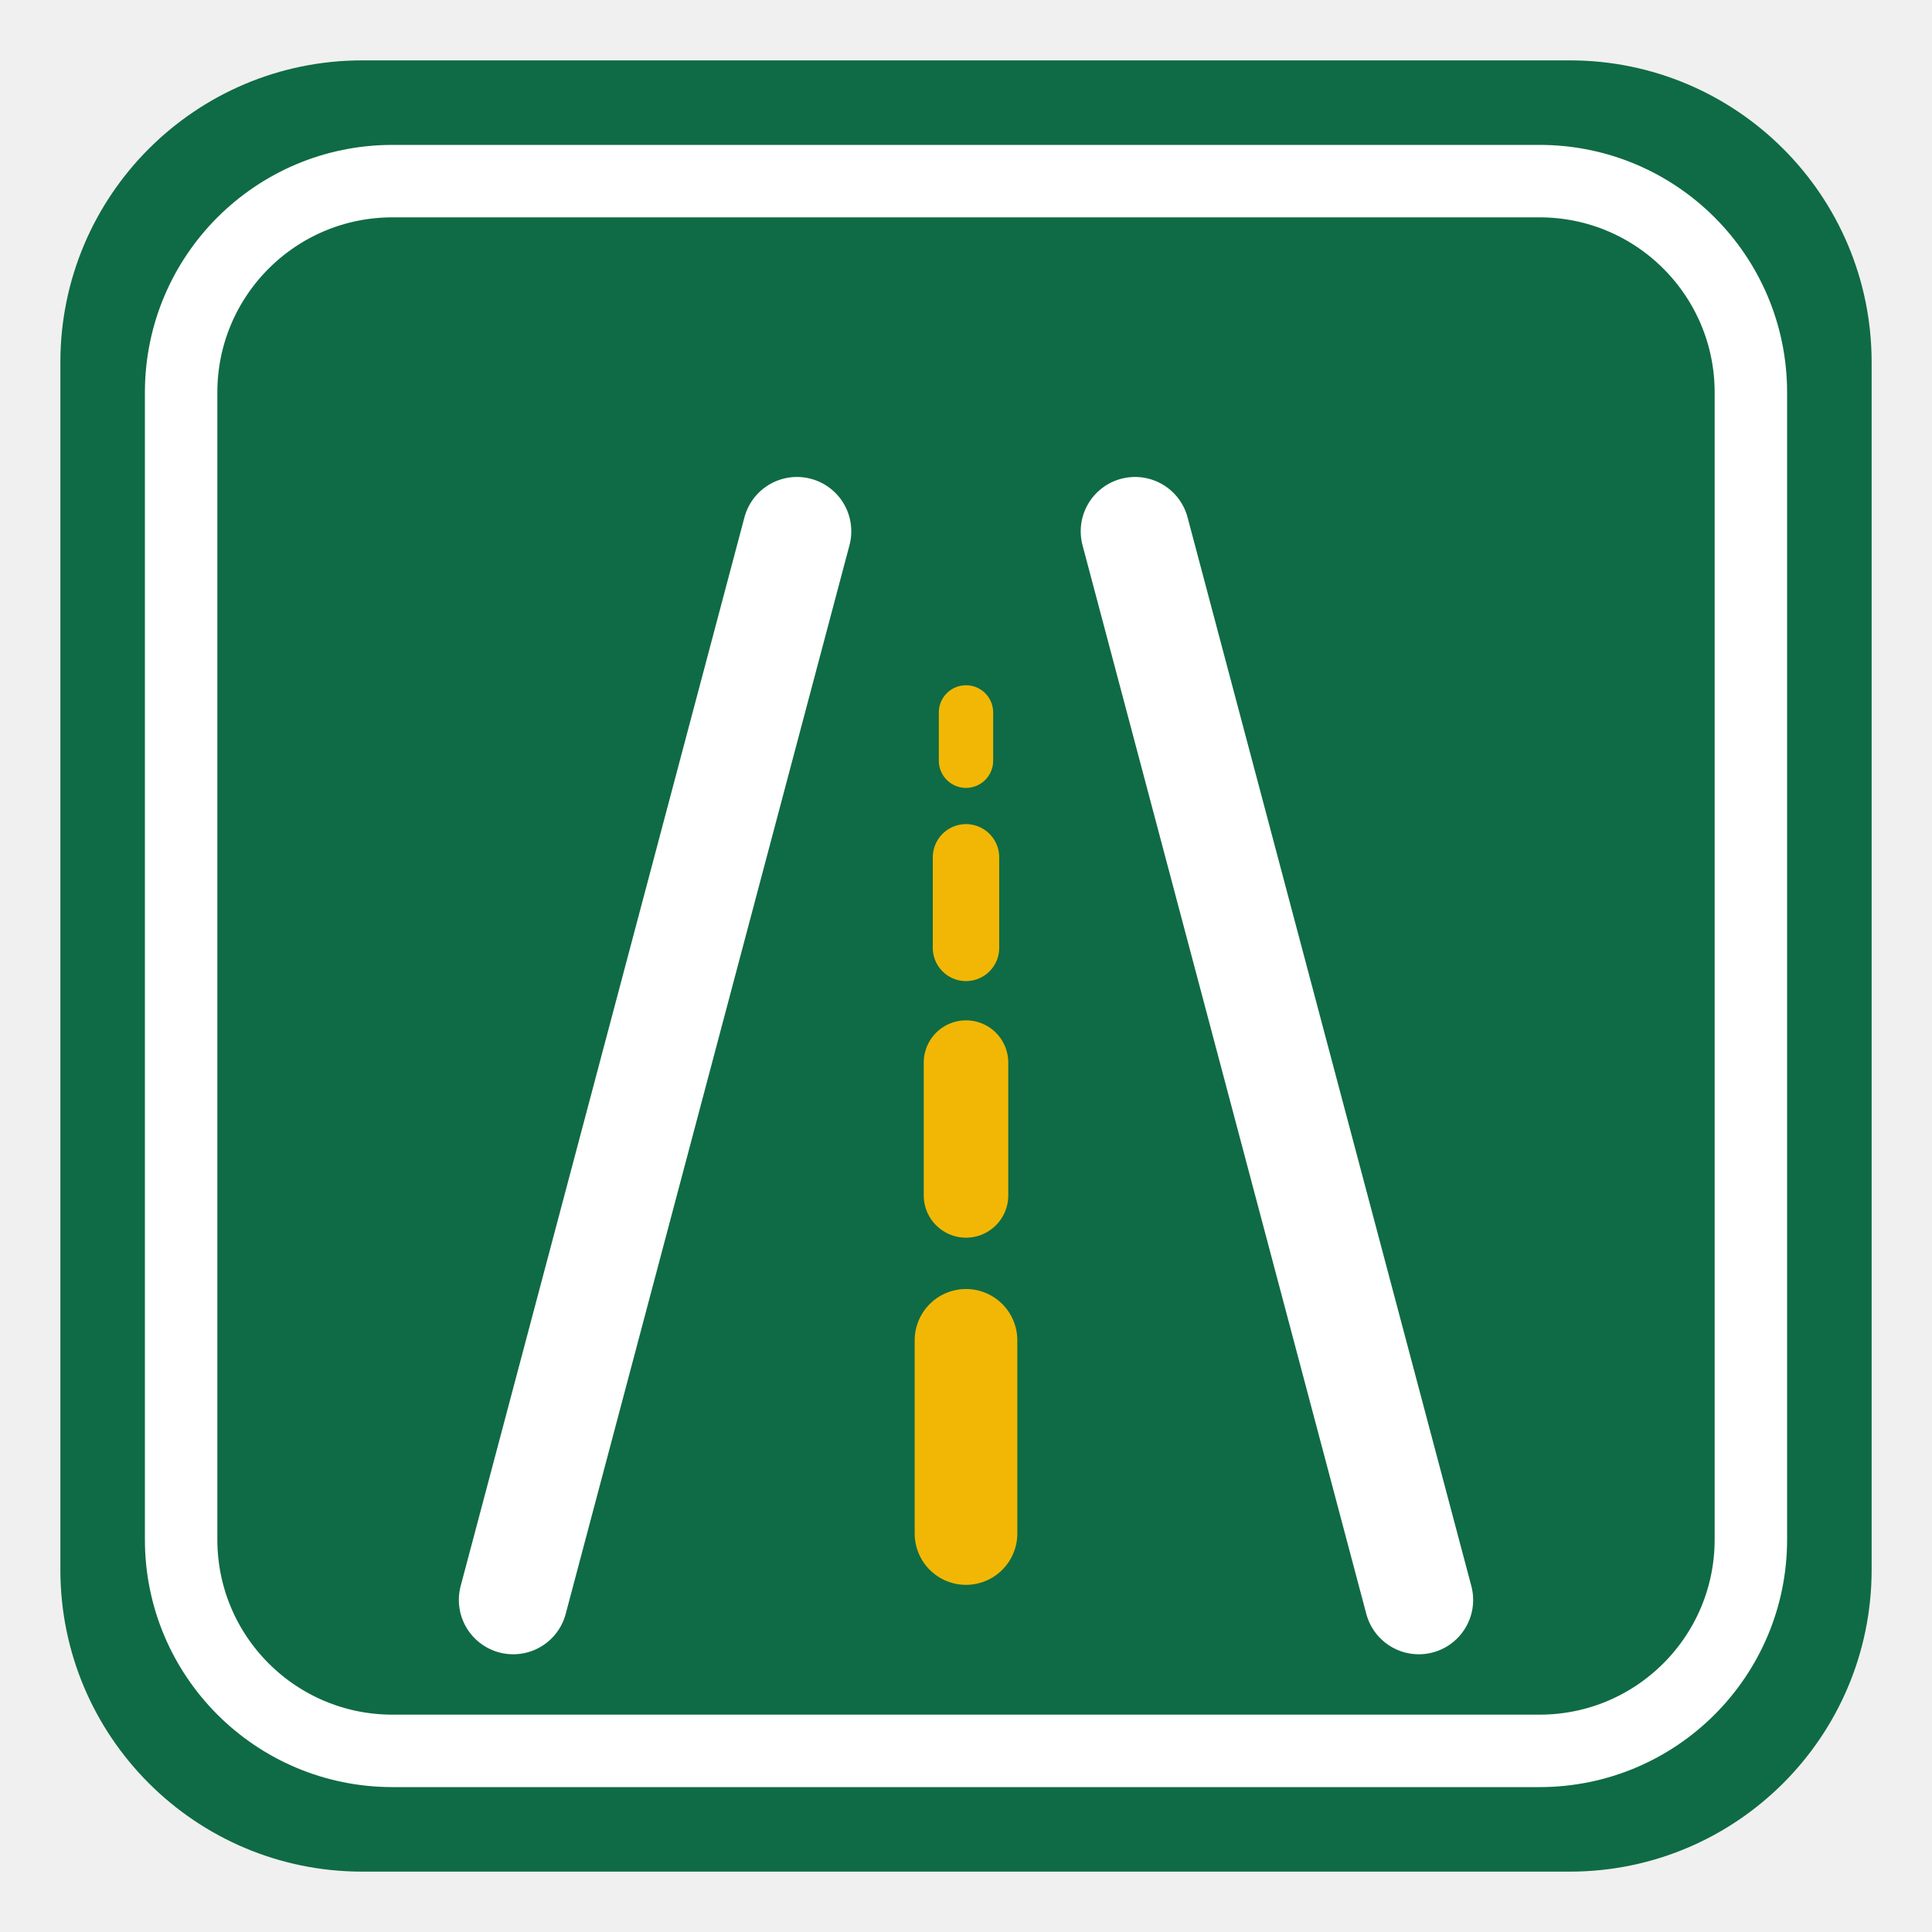
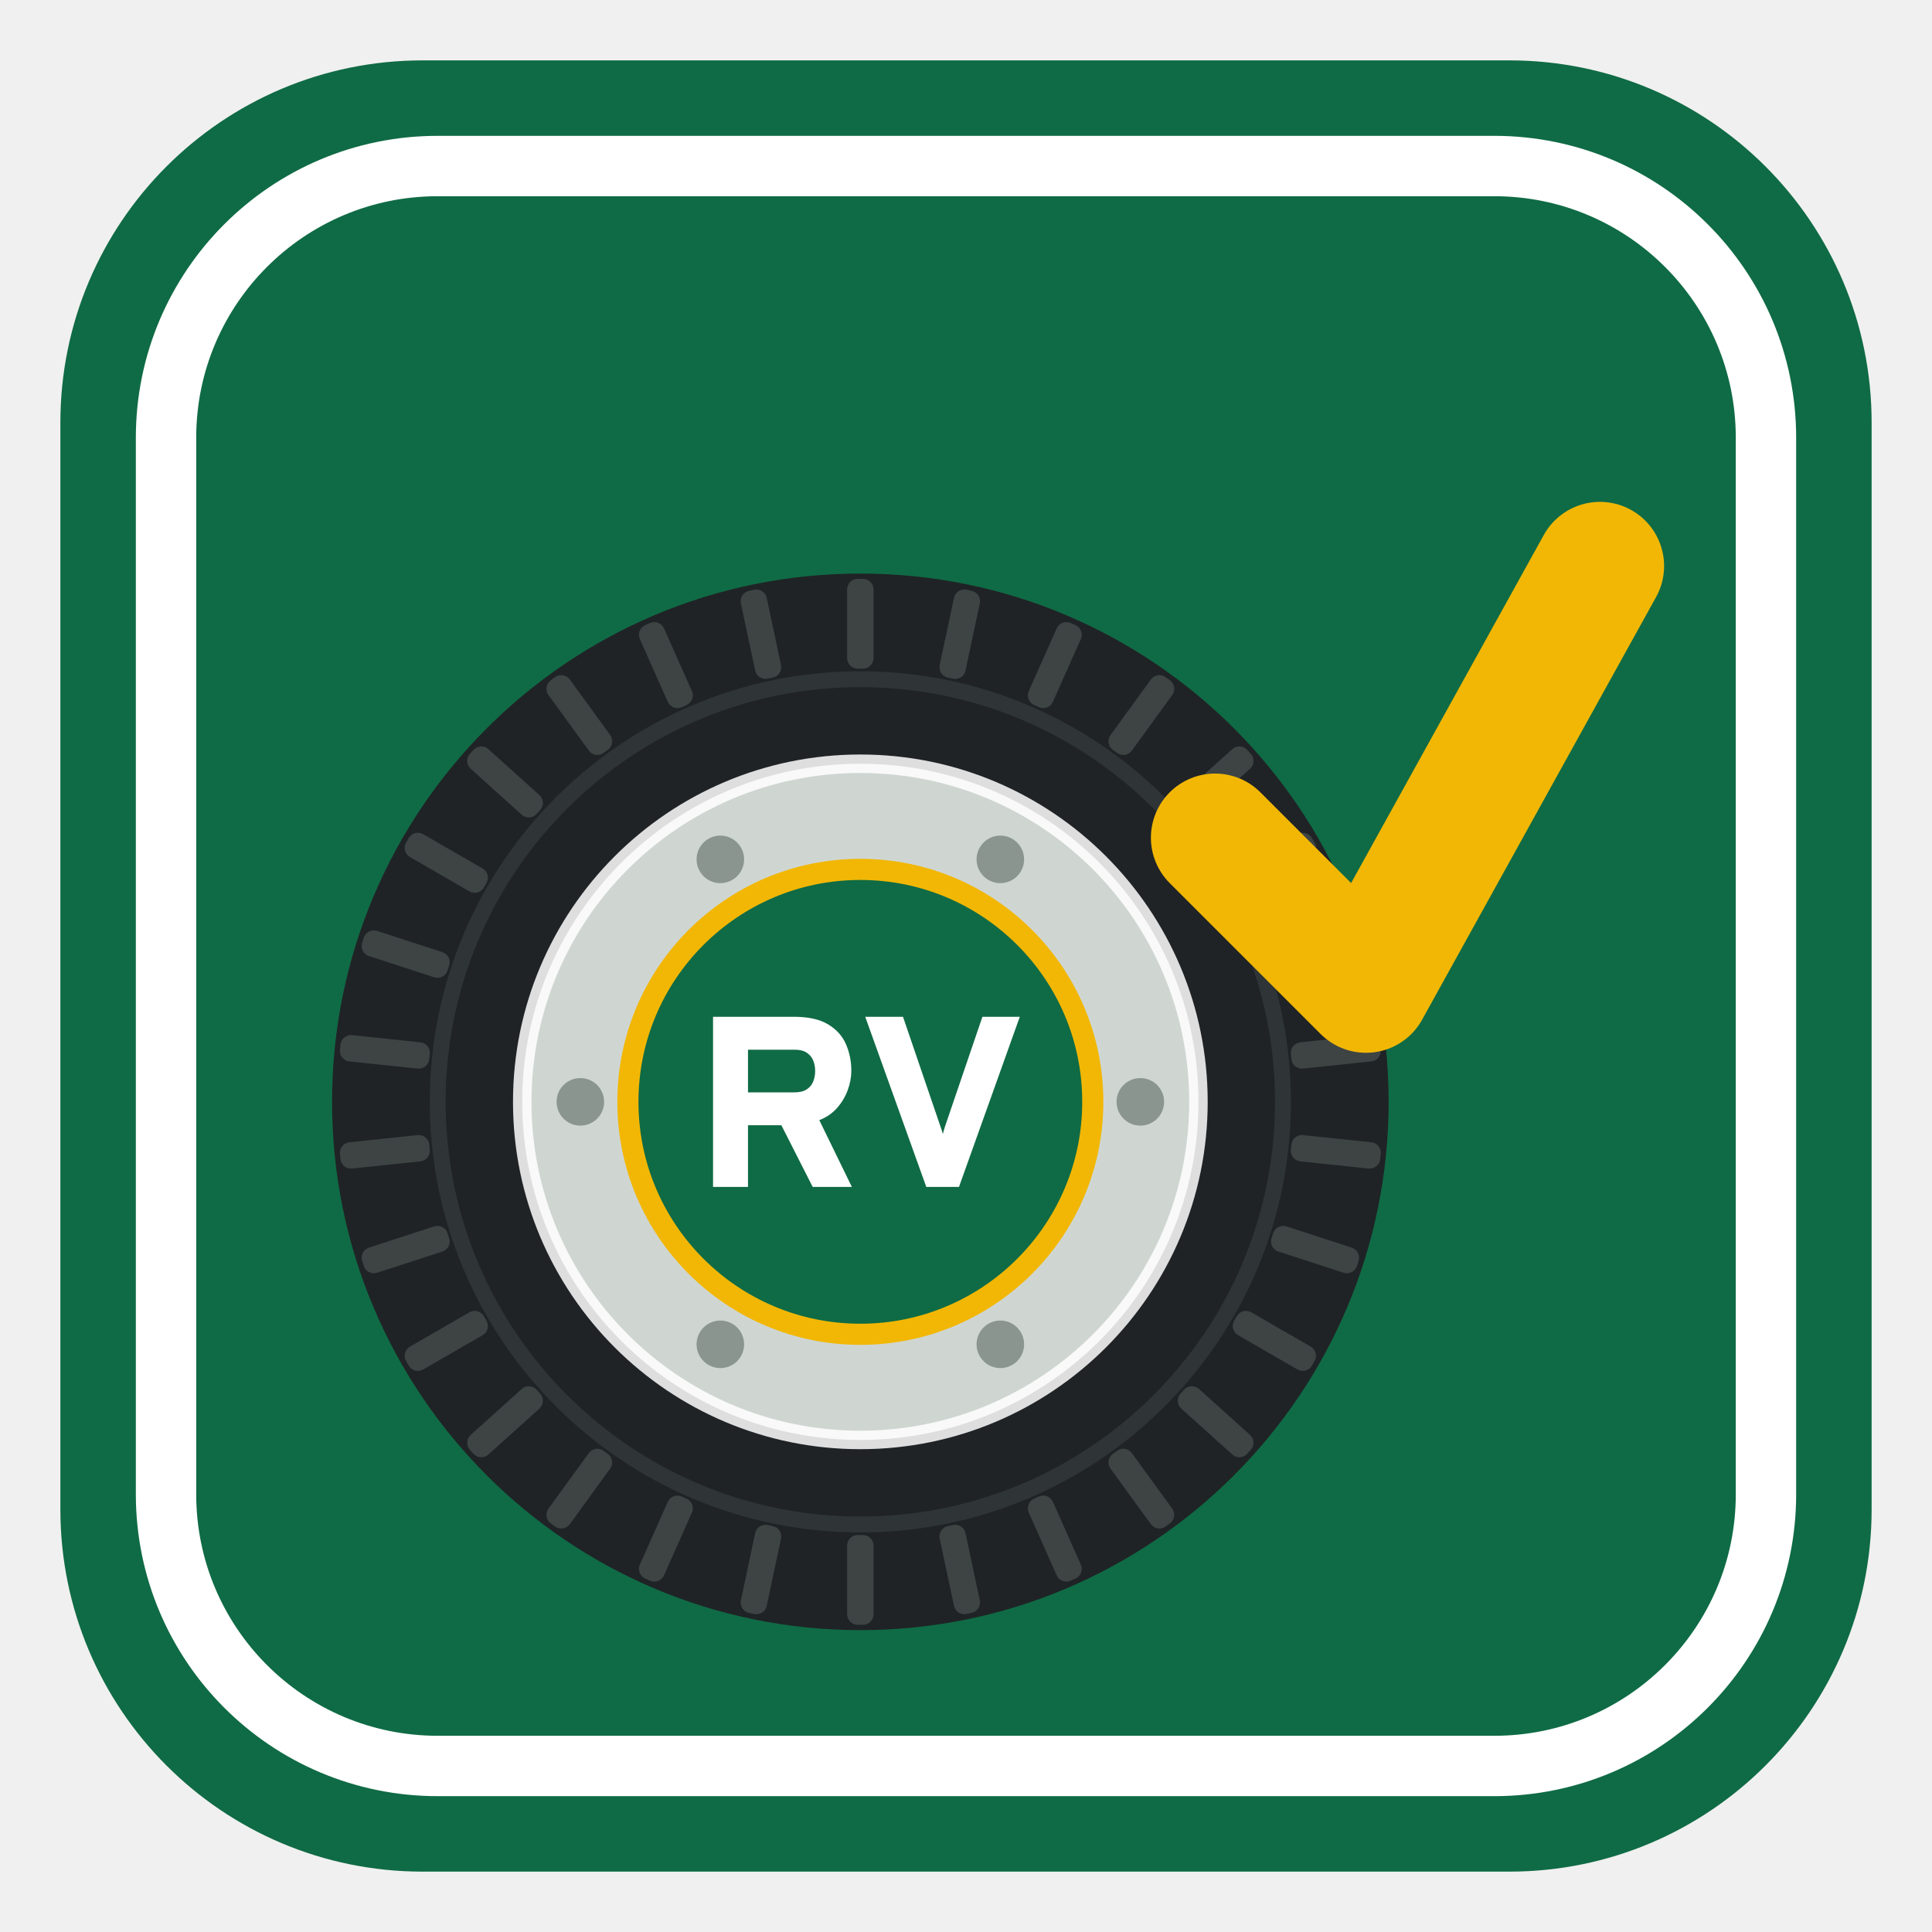
- <svg xmlns="http://www.w3.org/2000/svg" viewBox="0 0 32 32">
-   <rect x="1" y="1" width="30" height="30" rx="5" fill="#0f6b45" />
-   <rect x="3" y="3" width="26" height="26" rx="3.5" fill="none" stroke="#ffffff" stroke-width="1.2" />
-   <path d="M8.5 26.5 L13.2 8.8 M23.5 26.5 L18.8 8.8" stroke="#ffffff" stroke-width="1.8" stroke-linecap="round" fill="none" />
-   <g stroke="#f2b705" stroke-linecap="round" fill="none">
-     <path d="M16 25.4 V22.2" stroke-width="1.7" />
-     <path d="M16 19.8 V17.6" stroke-width="1.4" />
-     <path d="M16 15.7 V14.2" stroke-width="1.1" />
-     <path d="M16 12.6 V11.8" stroke-width="0.9" />
+ <svg xmlns="http://www.w3.org/2000/svg" viewBox="0 0 512 512">
+   <rect x="16" y="16" width="480" height="480" rx="96" fill="#0f6b45" />
+   <rect x="44" y="44" width="424" height="424" rx="72" fill="none" stroke="#fff" stroke-width="16" />
+   <g>
+     <circle cx="228" cy="292" r="140" fill="#1f2326" />
+     <rect x="224.50" y="153.40" width="7.00" height="23.80" rx="2.80" fill="#3d4443" transform="rotate(0 228 292)" />
+     <rect x="224.50" y="153.40" width="7.00" height="23.80" rx="2.80" fill="#3d4443" transform="rotate(12 228 292)" />
+     <rect x="224.50" y="153.40" width="7.00" height="23.80" rx="2.80" fill="#3d4443" transform="rotate(24 228 292)" />
+     <rect x="224.50" y="153.40" width="7.00" height="23.80" rx="2.80" fill="#3d4443" transform="rotate(36 228 292)" />
+     <rect x="224.50" y="153.40" width="7.00" height="23.80" rx="2.80" fill="#3d4443" transform="rotate(48 228 292)" />
+     <rect x="224.50" y="153.40" width="7.00" height="23.80" rx="2.80" fill="#3d4443" transform="rotate(60 228 292)" />
+     <rect x="224.50" y="153.40" width="7.00" height="23.80" rx="2.80" fill="#3d4443" transform="rotate(72 228 292)" />
+     <rect x="224.50" y="153.40" width="7.00" height="23.80" rx="2.80" fill="#3d4443" transform="rotate(84 228 292)" />
+     <rect x="224.50" y="153.40" width="7.00" height="23.80" rx="2.80" fill="#3d4443" transform="rotate(96 228 292)" />
+     <rect x="224.50" y="153.40" width="7.00" height="23.80" rx="2.80" fill="#3d4443" transform="rotate(108 228 292)" />
+     <rect x="224.50" y="153.40" width="7.00" height="23.80" rx="2.80" fill="#3d4443" transform="rotate(120 228 292)" />
+     <rect x="224.50" y="153.40" width="7.00" height="23.80" rx="2.80" fill="#3d4443" transform="rotate(132 228 292)" />
+     <rect x="224.50" y="153.40" width="7.00" height="23.80" rx="2.80" fill="#3d4443" transform="rotate(144 228 292)" />
+     <rect x="224.50" y="153.40" width="7.00" height="23.80" rx="2.80" fill="#3d4443" transform="rotate(156 228 292)" />
+     <rect x="224.50" y="153.40" width="7.00" height="23.80" rx="2.80" fill="#3d4443" transform="rotate(168 228 292)" />
+     <rect x="224.50" y="153.40" width="7.00" height="23.80" rx="2.80" fill="#3d4443" transform="rotate(180 228 292)" />
+     <rect x="224.50" y="153.40" width="7.00" height="23.80" rx="2.80" fill="#3d4443" transform="rotate(192 228 292)" />
+     <rect x="224.50" y="153.40" width="7.00" height="23.80" rx="2.80" fill="#3d4443" transform="rotate(204 228 292)" />
+     <rect x="224.50" y="153.40" width="7.00" height="23.80" rx="2.80" fill="#3d4443" transform="rotate(216 228 292)" />
+     <rect x="224.50" y="153.40" width="7.00" height="23.80" rx="2.80" fill="#3d4443" transform="rotate(228 228 292)" />
+     <rect x="224.50" y="153.40" width="7.00" height="23.80" rx="2.80" fill="#3d4443" transform="rotate(240 228 292)" />
+     <rect x="224.50" y="153.40" width="7.00" height="23.80" rx="2.80" fill="#3d4443" transform="rotate(252 228 292)" />
+     <rect x="224.50" y="153.40" width="7.00" height="23.80" rx="2.80" fill="#3d4443" transform="rotate(264 228 292)" />
+     <rect x="224.50" y="153.40" width="7.00" height="23.80" rx="2.80" fill="#3d4443" transform="rotate(276 228 292)" />
+     <rect x="224.50" y="153.40" width="7.00" height="23.80" rx="2.80" fill="#3d4443" transform="rotate(288 228 292)" />
+     <rect x="224.50" y="153.40" width="7.00" height="23.80" rx="2.80" fill="#3d4443" transform="rotate(300 228 292)" />
+     <rect x="224.50" y="153.40" width="7.00" height="23.80" rx="2.80" fill="#3d4443" transform="rotate(312 228 292)" />
+     <rect x="224.50" y="153.40" width="7.00" height="23.80" rx="2.80" fill="#3d4443" transform="rotate(324 228 292)" />
+     <rect x="224.50" y="153.40" width="7.00" height="23.80" rx="2.80" fill="#3d4443" transform="rotate(336 228 292)" />
+     <rect x="224.50" y="153.40" width="7.00" height="23.80" rx="2.80" fill="#3d4443" transform="rotate(348 228 292)" />
+     <circle cx="228" cy="292" r="112.00" fill="none" stroke="#2f3536" stroke-width="4.20" />
+     <circle cx="228" cy="292" r="89.60" fill="#cfd6d2" />
+     <circle cx="228" cy="292" r="89.60" fill="none" stroke="#fff" stroke-width="4.90" opacity=".85" />
+     <circle cx="228" cy="217.80" r="6.30" fill="#8a9590" transform="rotate(30 228 292)" />
+     <circle cx="228" cy="217.80" r="6.30" fill="#8a9590" transform="rotate(90 228 292)" />
+     <circle cx="228" cy="217.80" r="6.30" fill="#8a9590" transform="rotate(150 228 292)" />
+     <circle cx="228" cy="217.80" r="6.30" fill="#8a9590" transform="rotate(210 228 292)" />
+     <circle cx="228" cy="217.80" r="6.30" fill="#8a9590" transform="rotate(270 228 292)" />
+     <circle cx="228" cy="217.80" r="6.30" fill="#8a9590" transform="rotate(330 228 292)" />
+     <circle cx="228" cy="292" r="61.60" fill="#0f6b45" />
+     <circle cx="228" cy="292" r="61.60" fill="none" stroke="#f2b705" stroke-width="5.60" />
+     <path d="M188.965 314.54V269.46H210.397Q216.09 269.46 219.417 271.444Q222.743 273.427 224.176 276.695Q225.609 279.964 225.609 283.77Q225.609 286.288 224.652 288.906Q223.696 291.523 221.803 293.655Q219.909 295.787 217.121 296.843L225.75 314.54H215.369L207.074 298.208H198.226V314.54ZM198.226 289.488H210.526Q212.6 289.488 213.807 288.683Q215.015 287.878 215.521 286.578Q216.026 285.277 216.026 283.795Q216.026 282.43 215.546 281.145Q215.067 279.861 213.862 279.02Q212.658 278.18 210.526 278.18H198.226ZM245.474 314.54 229.296 269.46H239.304L249.183 298.389Q249.396 298.981 249.586 299.557Q249.776 300.134 249.866 300.54Q249.924 300.211 250.094 299.631Q250.265 299.052 250.484 298.389L260.35 269.46H270.255L254.142 314.54Z" fill="#fff" />
  </g>
+   <path d="M322 222 L362 262 L424 150" fill="none" stroke="#f2b705" stroke-width="34" stroke-linecap="round" stroke-linejoin="round" />
</svg>
